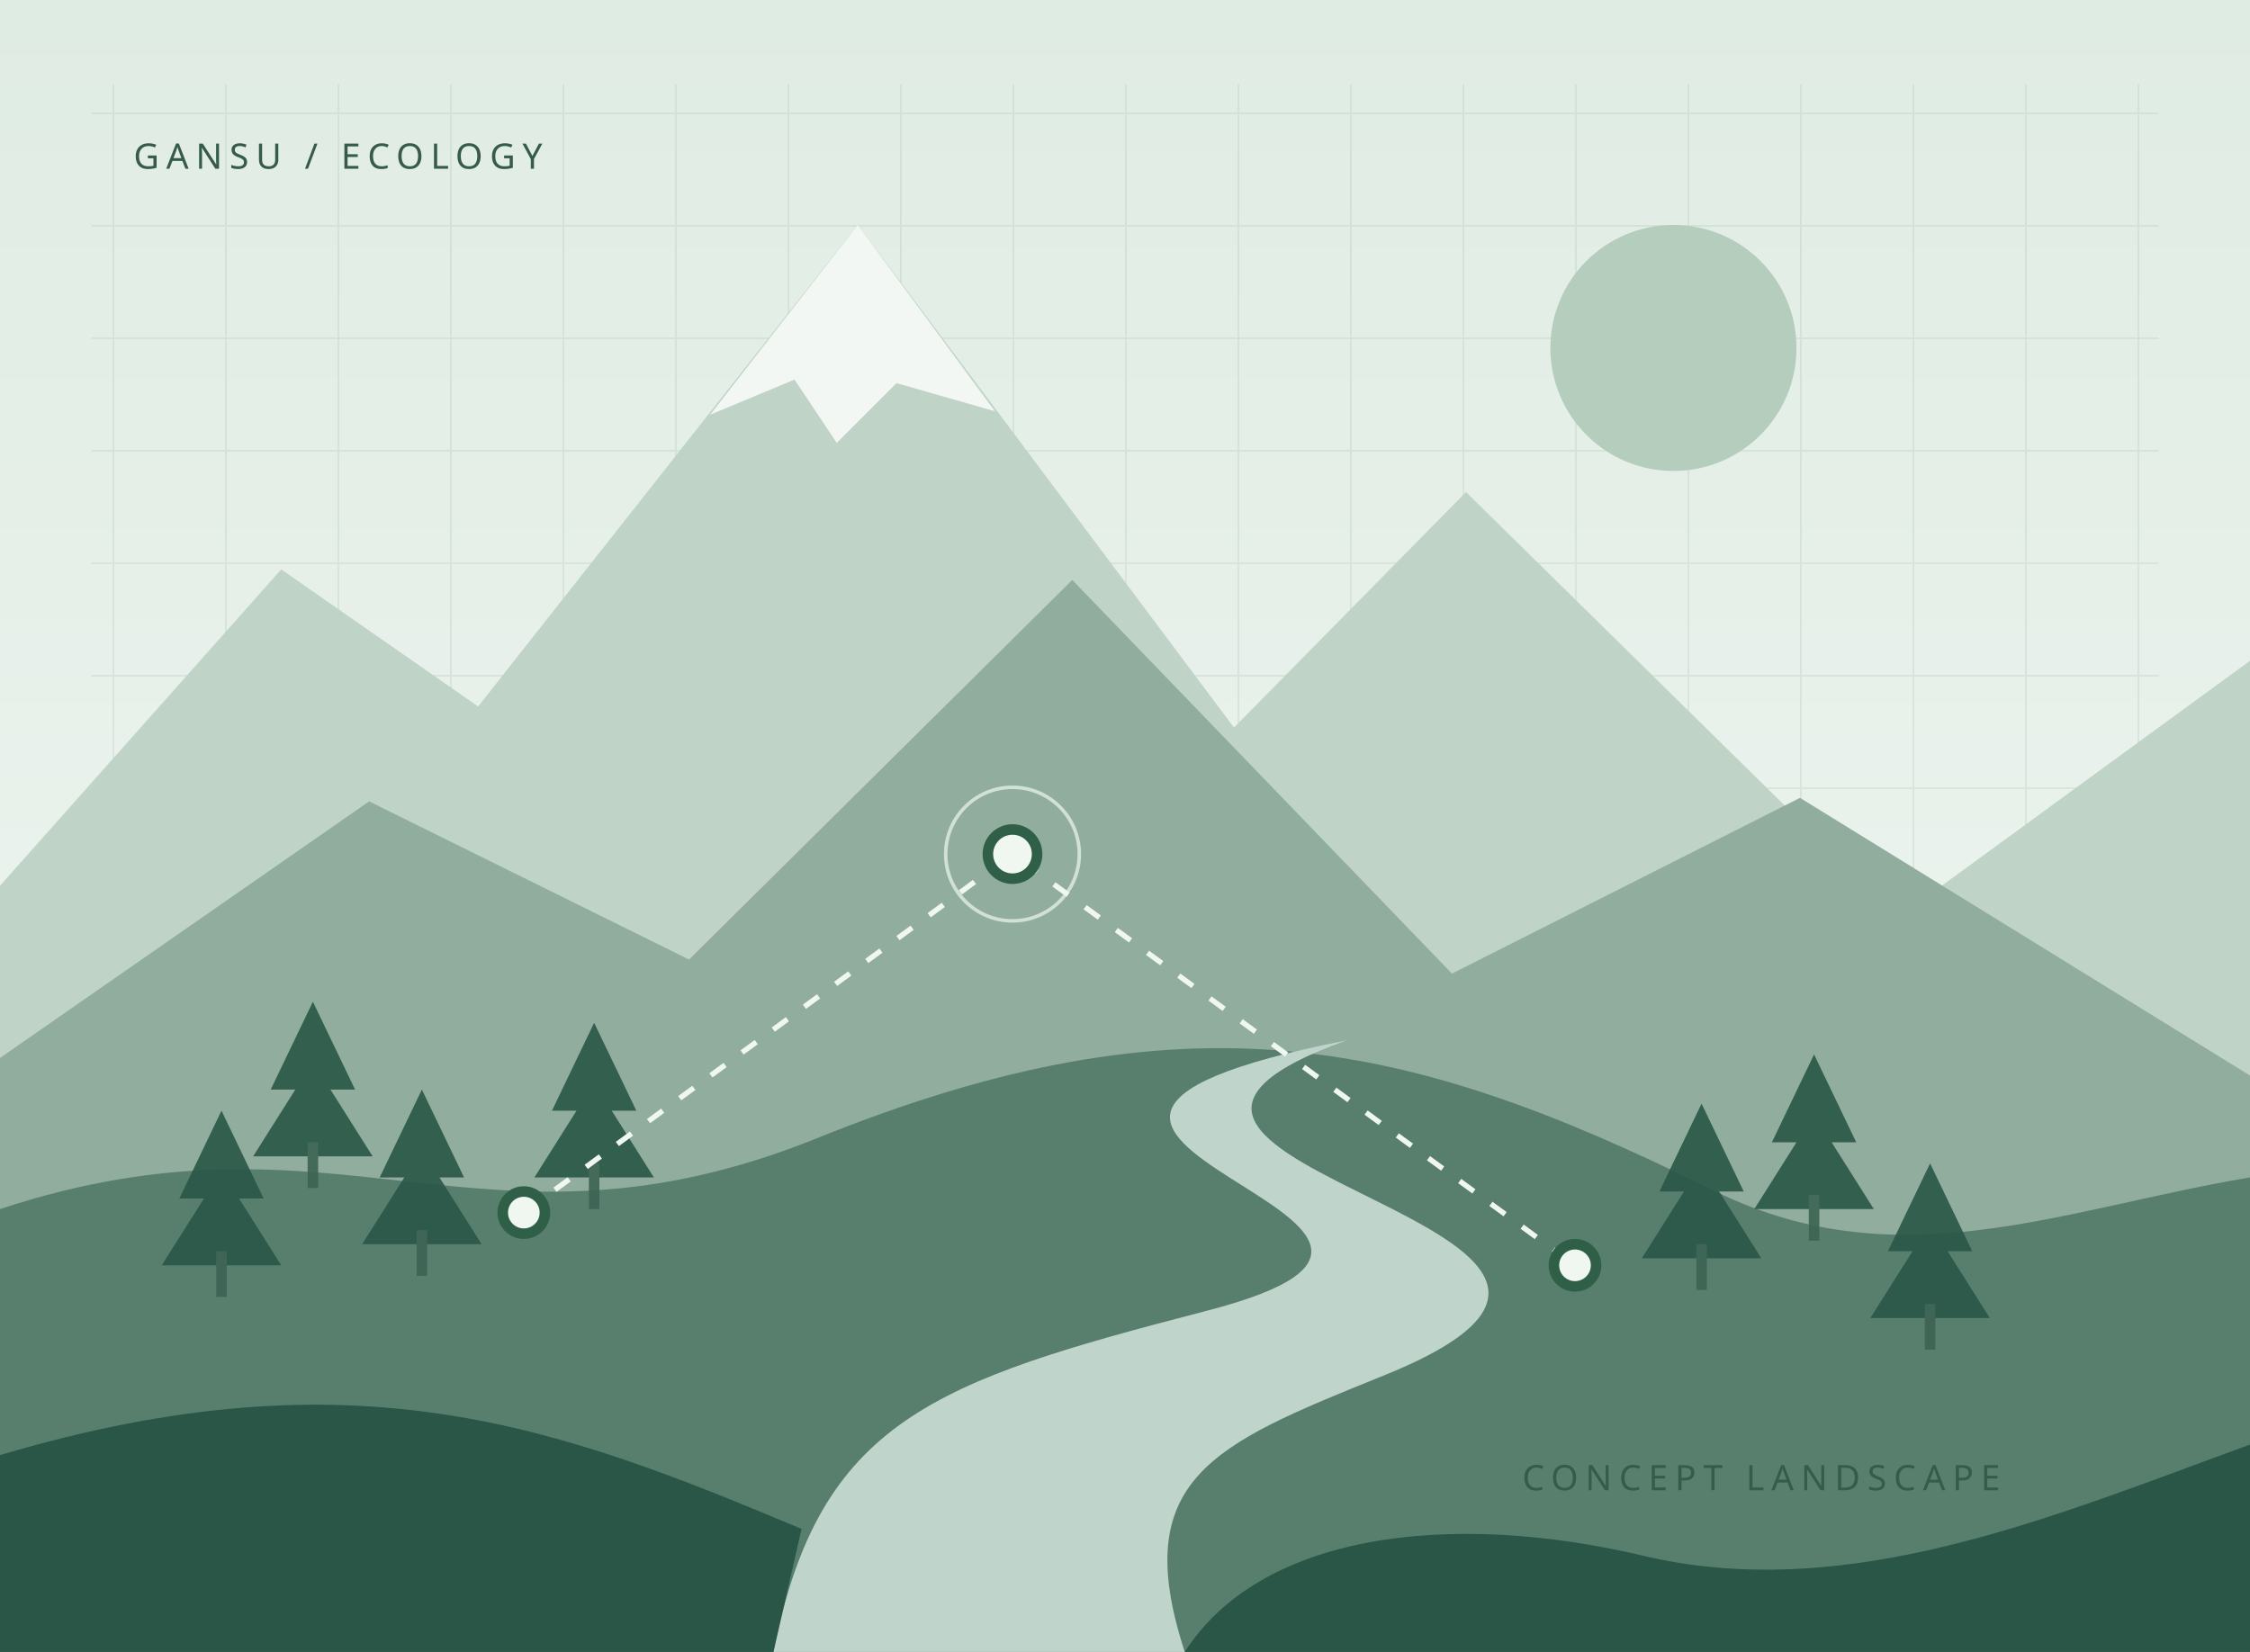
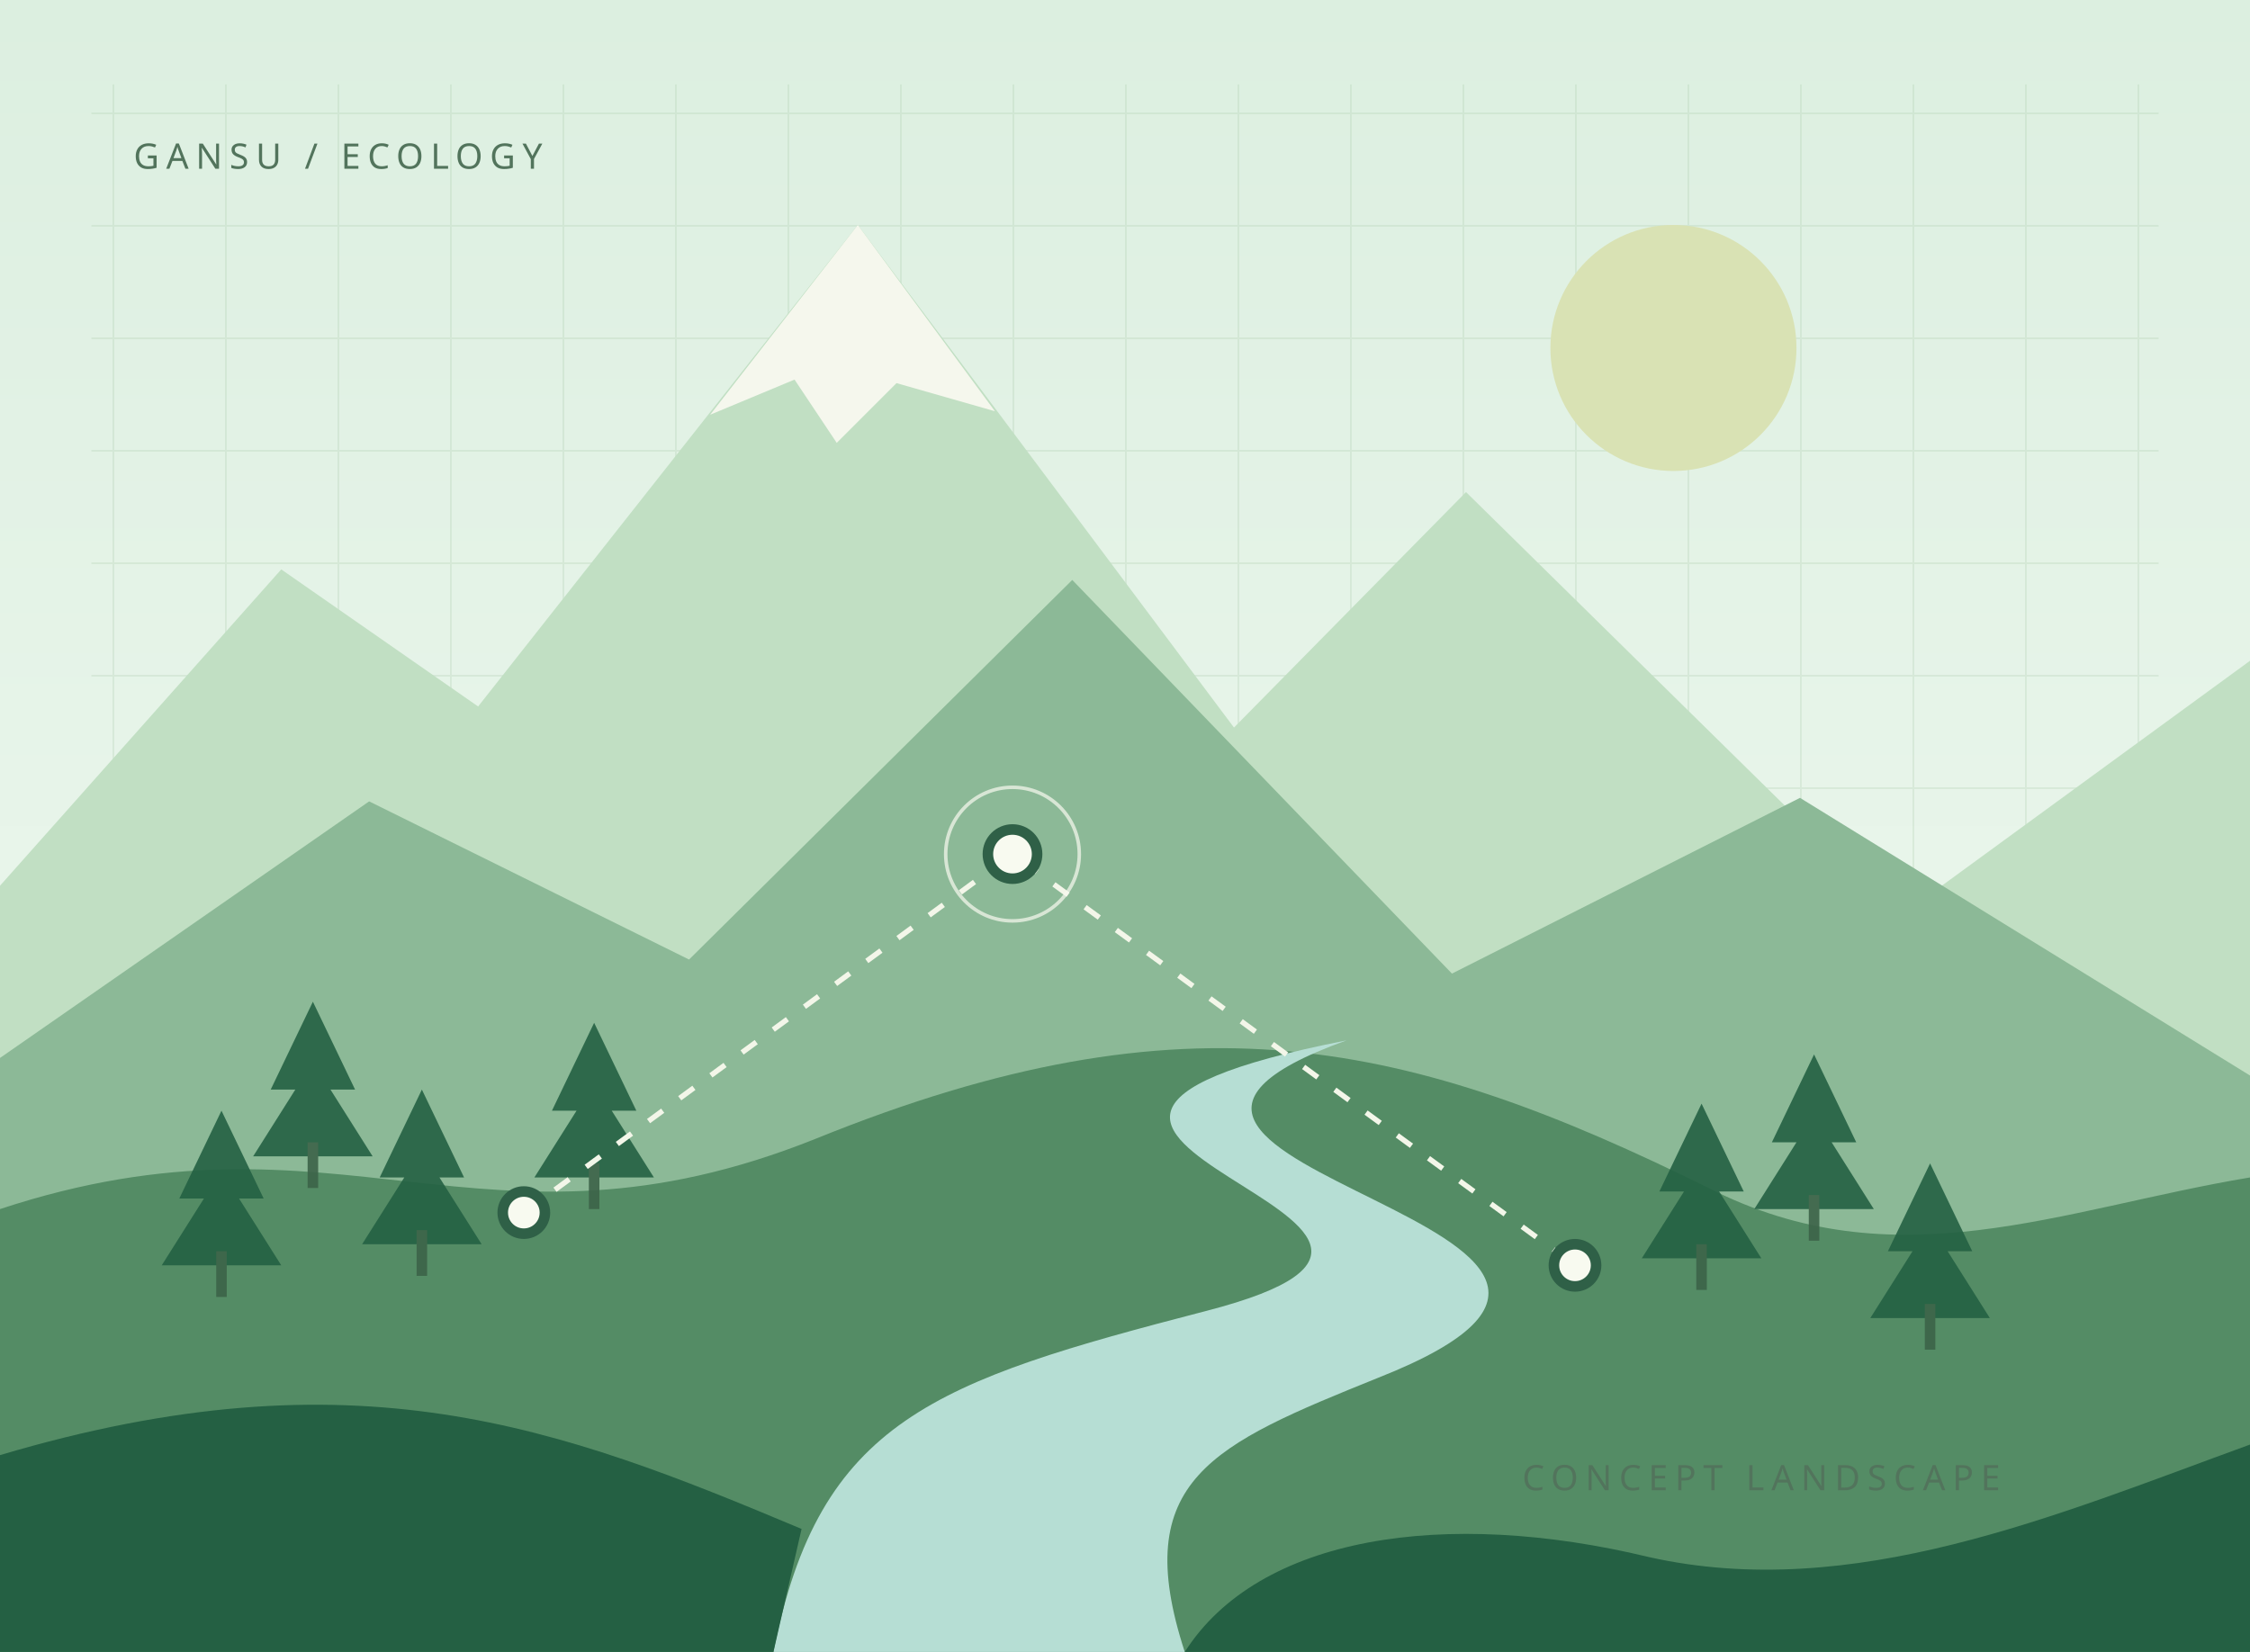
<svg xmlns="http://www.w3.org/2000/svg" viewBox="0 0 640 470" role="img" aria-labelledby="title desc">
  <defs>
    <linearGradient id="sky" x2="0" y2="1">
-       <stop stop-color="#dfece3" />
-       <stop offset="1" stop-color="#f3f7f4" />
+       <stop stop-color="#dcefe0" />
+       <stop offset="1" stop-color="#f3faf3" />
    </linearGradient>
    <pattern id="grid" width="32" height="32" patternUnits="userSpaceOnUse">
-       <path d="M32 0H0v32" stroke="#a9c2b3" stroke-opacity=".25" fill="none" />
+       <path d="M32 0H0v32" stroke="#a8c8ab" stroke-opacity=".25" fill="none" />
    </pattern>
    <g id="tree">
-       <path d="m0 0-12 25h7l-12 19h34L5 25h7Z" fill="#295647" />
-       <path d="M0 40v13" stroke="#3c6353" stroke-width="3" />
+       <path d="m0 0-12 25h7l-12 19h34L5 25h7Z" fill="#246043" />
+       <path d="M0 40v13" stroke="#3c6348" stroke-width="3" />
    </g>
  </defs>
  <rect width="640" height="470" fill="url(#sky)" />
  <rect x="26" y="24" width="588" height="414" fill="url(#grid)" />
-   <circle cx="476" cy="99" r="35" fill="#b4cdbd" />
-   <path d="m0 252 80-90 56 39 108-137 107 143 66-67 123 121 100-73v282H0Z" fill="#bfd4c6" />
-   <path d="m202 118 42-54 39 53-28-8-17 17-12-18Z" fill="#f3f7f4" />
-   <path d="m0 301 105-73 91 45 109-108 108 112 99-50 128 79v164H0Z" fill="#91ad9e" />
-   <path d="M0 344c97-32 137 18 232-20 106-43 169-28 254 14 53 27 100 6 154-3v135H0Z" fill="#587f6e" />
-   <path d="M383 296c-137 27 61 51-40 77-77 20-110 31-123 97h117c-16-49 8-59 55-78 109-43-109-60-9-96Z" fill="#bfd4ca" />
-   <path d="M0 414c101-30 159-8 228 21l-8 35H0Zm337 56c21-33 74-41 132-27 58 13 116-12 171-32v59Z" fill="#295647" />
+   <circle cx="476" cy="99" r="35" fill="#d9e2b4" />
+   <path d="m0 252 80-90 56 39 108-137 107 143 66-67 123 121 100-73v282H0Z" fill="#c1dfc3" />
+   <path d="m202 118 42-54 39 53-28-8-17 17-12-18Z" fill="#f5f7ed" />
+   <path d="m0 301 105-73 91 45 109-108 108 112 99-50 128 79v164H0Z" fill="#8cb997" />
+   <path d="M0 344c97-32 137 18 232-20 106-43 169-28 254 14 53 27 100 6 154-3v135H0Z" fill="#548c65" />
+   <path d="M383 296c-137 27 61 51-40 77-77 20-110 31-123 97h117c-16-49 8-59 55-78 109-43-109-60-9-96Z" fill="#b6ded4" />
+   <path d="M0 414c101-30 159-8 228 21l-8 35H0Zm337 56c21-33 74-41 132-27 58 13 116-12 171-32v59Z" fill="#246043" />
  <g opacity=".9">
    <use href="#tree" x="89" y="285" />
    <use href="#tree" x="120" y="310" />
    <use href="#tree" x="63" y="316" />
    <use href="#tree" x="169" y="291" />
    <use href="#tree" x="484" y="314" />
    <use href="#tree" x="516" y="300" />
    <use href="#tree" x="549" y="331" />
  </g>
-   <path d="m149 345 139-102 160 117" stroke="#eff7f0" stroke-width="1.5" stroke-dasharray="5 6" fill="none" />
-   <g fill="#eff7f0" stroke="#2f6047" stroke-width="3">
+   <path d="m149 345 139-102 160 117" stroke="#f3f6e9" stroke-width="1.5" stroke-dasharray="5 6" fill="none" />
+   <g fill="#f8faf0" stroke="#2f6047" stroke-width="3">
    <circle cx="149" cy="345" r="6" />
    <circle cx="288" cy="243" r="7" />
    <circle cx="448" cy="360" r="6" />
  </g>
-   <circle cx="288" cy="243" r="19" fill="none" stroke="#eff7f0" stroke-opacity=".7" />
-   <g fill="#365b4a" font-family="sans-serif" font-size="10" letter-spacing="2">
+   <circle cx="288" cy="243" r="19" fill="none" stroke="#f8faf0" stroke-opacity=".7" />
+   <g fill="#52745c" font-family="sans-serif" font-size="10" letter-spacing="2">
    <text x="38" y="48">GANSU / ECOLOGY</text>
    <text x="433" y="424">CONCEPT LANDSCAPE</text>
  </g>
</svg>
